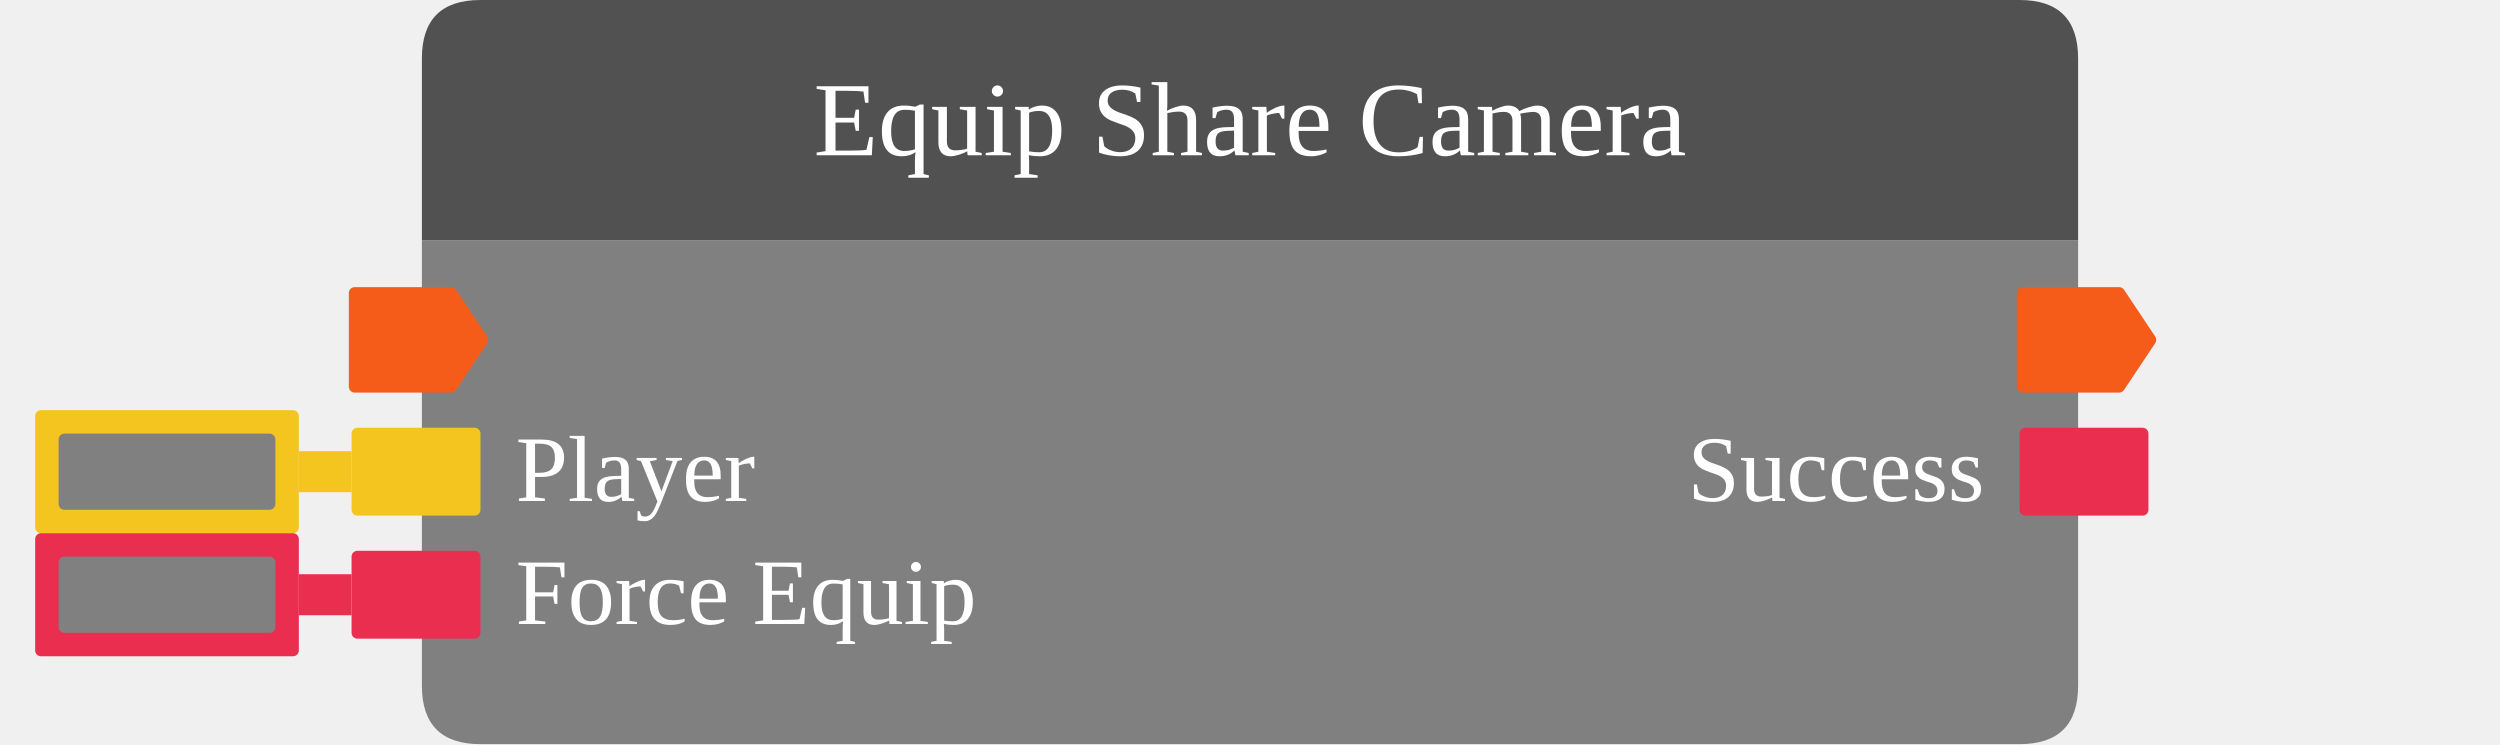
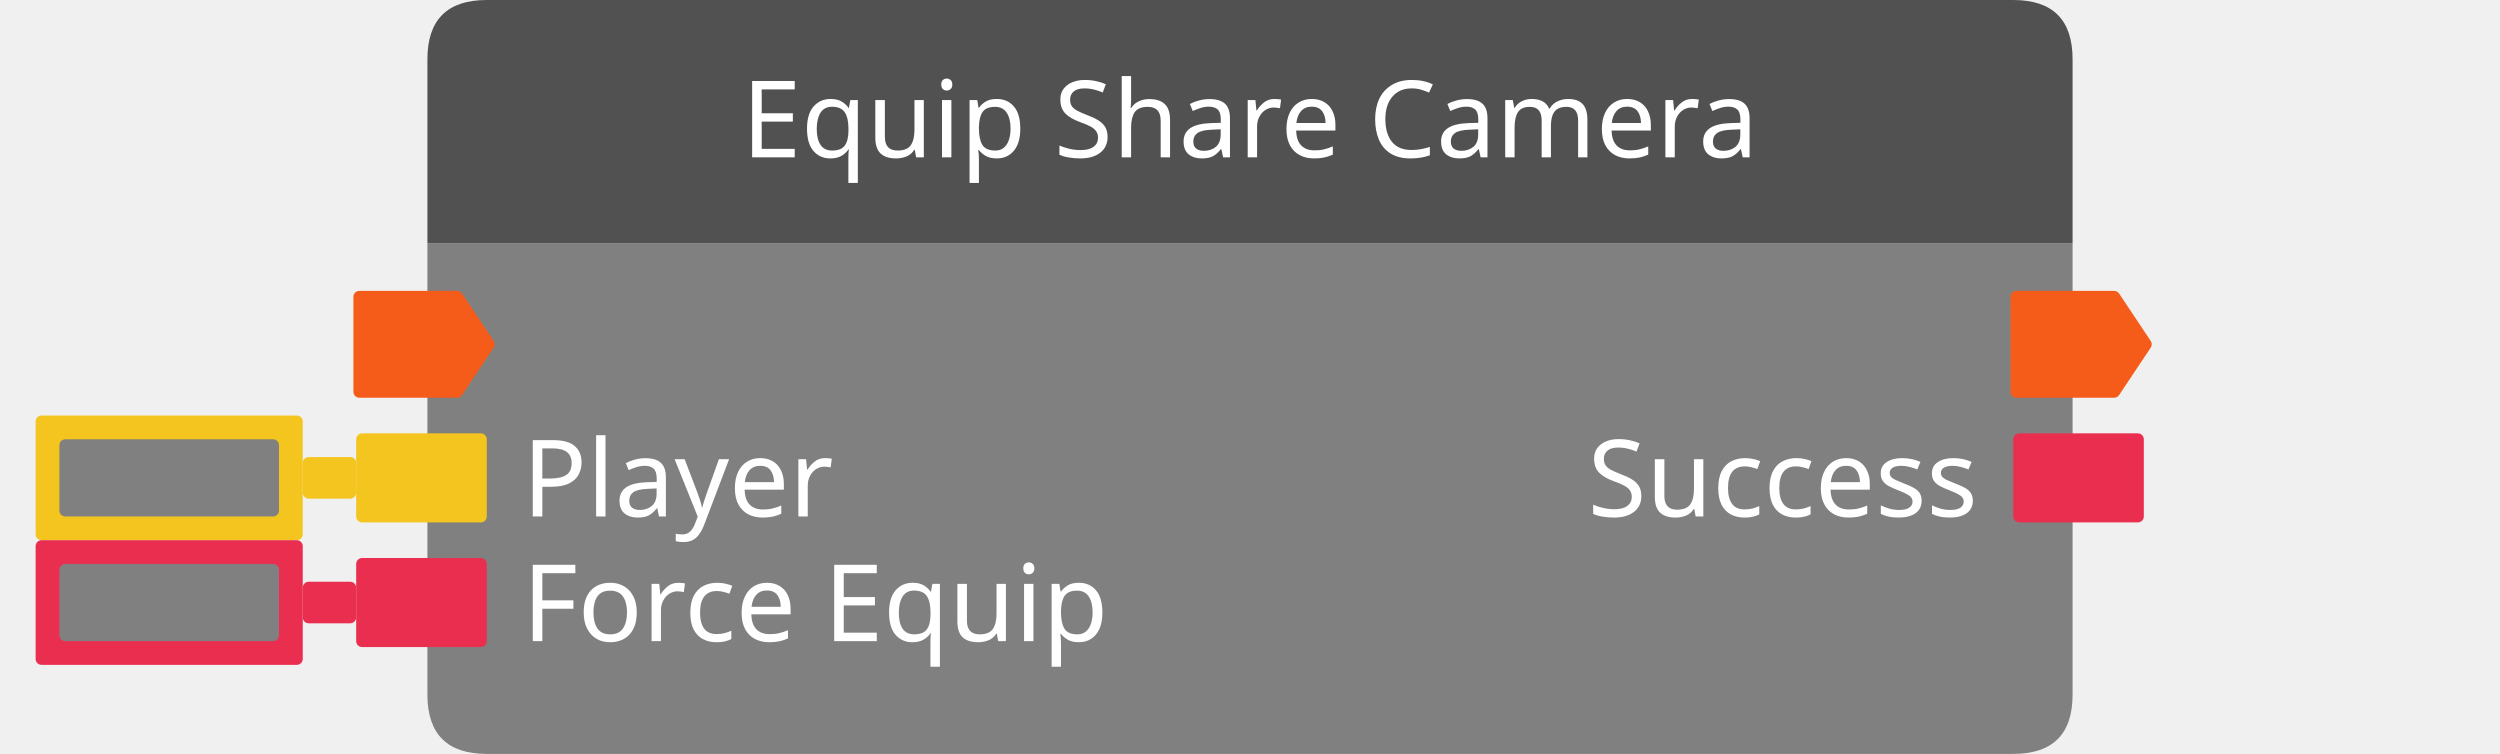
- <svg xmlns="http://www.w3.org/2000/svg" width="426.66" height="127" viewbox="0 0 426.66 127">
-   <path fill="#818081" d="M72, 41 v76 q0,10,10,10 h262.66 q10,0,10,-10 v-76 h282.66" />
+ <svg xmlns="http://www.w3.org/2000/svg" width="421.141" height="127" viewbox="0 0 421.141 127">
+   <defs>
+     <style>.ubuntu {font-family: 'Ubuntu', sans-serif;}</style>
+   </defs>
+   <path fill="#818081" d="M72, 41 v76 q0,10,10,10 h257.141 q10,0,10,-10 v-76 h277.141" />
  <path d="M77,49h-16.465c-0.552,0,-1,0.448,-1,1v16c0,0.552,0.448,1,1,1h16.465c0.334,0,0.647,-0.167,0.832,-0.445l5.333,-8c0.224,-0.336,0.224,-0.774,0,-1.11l-5.333,-8c-0.185,-0.278,-0.498,-0.445,-0.832,-0.445z" fill="#F55C1A" />
-   <text x="88" y="61.5" fill="white" text-anchor="start" font-size="medium" class="uwuntu" />
-   <g filter="url(#filter0_di_2556_19132)">
-     <rect x="60" y="73" width="22" height="15" rx="1" fill="#F5C51F" />
-   </g>
-   <g filter="url(#filter1_di_2556_19132)">
+   <text x="88" y="63" fill="white" text-anchor="start" font-size="18px" class="ubuntu" />
+   <g>
+     <rect x="60" y="73" width="22" height="15" fill="#F5C51F" rx="1" />
    <rect x="6" y="70" width="45" height="21" rx="1" fill="#F5C51F" />
    <rect x="10" y="74.001" width="37" height="13" rx="1" fill="#818081" />
+     <rect x="51" y="77" width="9" height="7" rx="1" fill="#F5C51F" />
  </g>
-   <g filter="url(#filter2_di_2556_19132)">
-     <rect x="51" y="77" width="9" height="7" fill="#F5C51F" />
-   </g>
-   <text x="88" y="85.5" fill="white" text-anchor="start" font-size="medium" class="uwuntu">Player</text>
-   <g filter="url(#filter0_di_2556_19132)">
-     <rect x="60" y="94" width="22" height="15" rx="1" fill="#EA2E50" />
-   </g>
-   <g filter="url(#filter1_di_2556_19132)">
+   <text x="88" y="87" fill="white" text-anchor="start" font-size="18px" class="ubuntu">Player</text>
+   <g>
+     <rect x="60" y="94" width="22" height="15" fill="#EA2E50" rx="1" />
    <rect x="6" y="91" width="45" height="21" rx="1" fill="#EA2E50" />
    <rect x="10" y="95.001" width="37" height="13" rx="1" fill="#818081" />
+     <rect x="51" y="98" width="9" height="7" rx="1" fill="#EA2E50" />
  </g>
-   <g filter="url(#filter2_di_2556_19132)">
-     <rect x="51" y="98" width="9" height="7" fill="#EA2E50" />
-   </g>
-   <text x="88" y="106.5" fill="white" text-anchor="start" font-size="medium" class="uwuntu">Force Equip</text>
-   <path d="M361.66,49h-16.465c-0.552,0,-1,0.448,-1,1v16c0,0.552,0.448,1,1,1h16.465c0.334,0,0.647,-0.167,0.832,-0.445l5.333,-8c0.224,-0.336,0.224,-0.774,0,-1.11l-5.333,-8c-0.185,-0.278,-0.498,-0.445,-0.832,-0.445z" fill="#F55C1A" />
-   <text x="338.66" y="61.5" fill="white" text-anchor="end" font-size="medium" class="uwuntu" />
-   <rect x="344.66" y="73" width="22" height="15" rx="1" fill="#EA2E50" />
-   <text x="338.66" y="85.5" fill="white" text-anchor="end" font-size="medium" class="uwuntu">Success</text>
-   <path d="M72, 41 v-31 q0,-10,10,-10 h262.66 q10,0,10,10 v31 h-282.66" fill="#525152" />
-   <text x="213.33" y="26.5" fill="white" text-anchor="middle" font-size="18px" class="uwuntu">Equip Share Camera</text>
+   <text x="88" y="108" fill="white" text-anchor="start" font-size="18px" class="ubuntu">Force Equip</text>
+   <path d="M356.141,49h-16.465c-0.552,0,-1,0.448,-1,1v16c0,0.552,0.448,1,1,1h16.465c0.334,0,0.647,-0.167,0.832,-0.445l5.333,-8c0.224,-0.336,0.224,-0.774,0,-1.11l-5.333,-8c-0.185,-0.278,-0.498,-0.445,-0.832,-0.445z" fill="#F55C1A" />
+   <text x="333.141" y="63" fill="white" text-anchor="end" font-size="18px" class="ubuntu" />
+   <rect x="339.141" y="73" width="22" height="15" rx="1" fill="#EA2E50" />
+   <text x="333.141" y="87" fill="white" text-anchor="end" font-size="18px" class="ubuntu">Success</text>
+   <path d="M72, 41 v-31 q0,-10,10,-10 h257.141 q10,0,10,10 v31 h-277.141" fill="#525152" />
+   <text text-anchor="middle" fill="white" font-size="18px" x="210.57" y="26.5" class="ubuntu">Equip Share Camera</text>
</svg>
